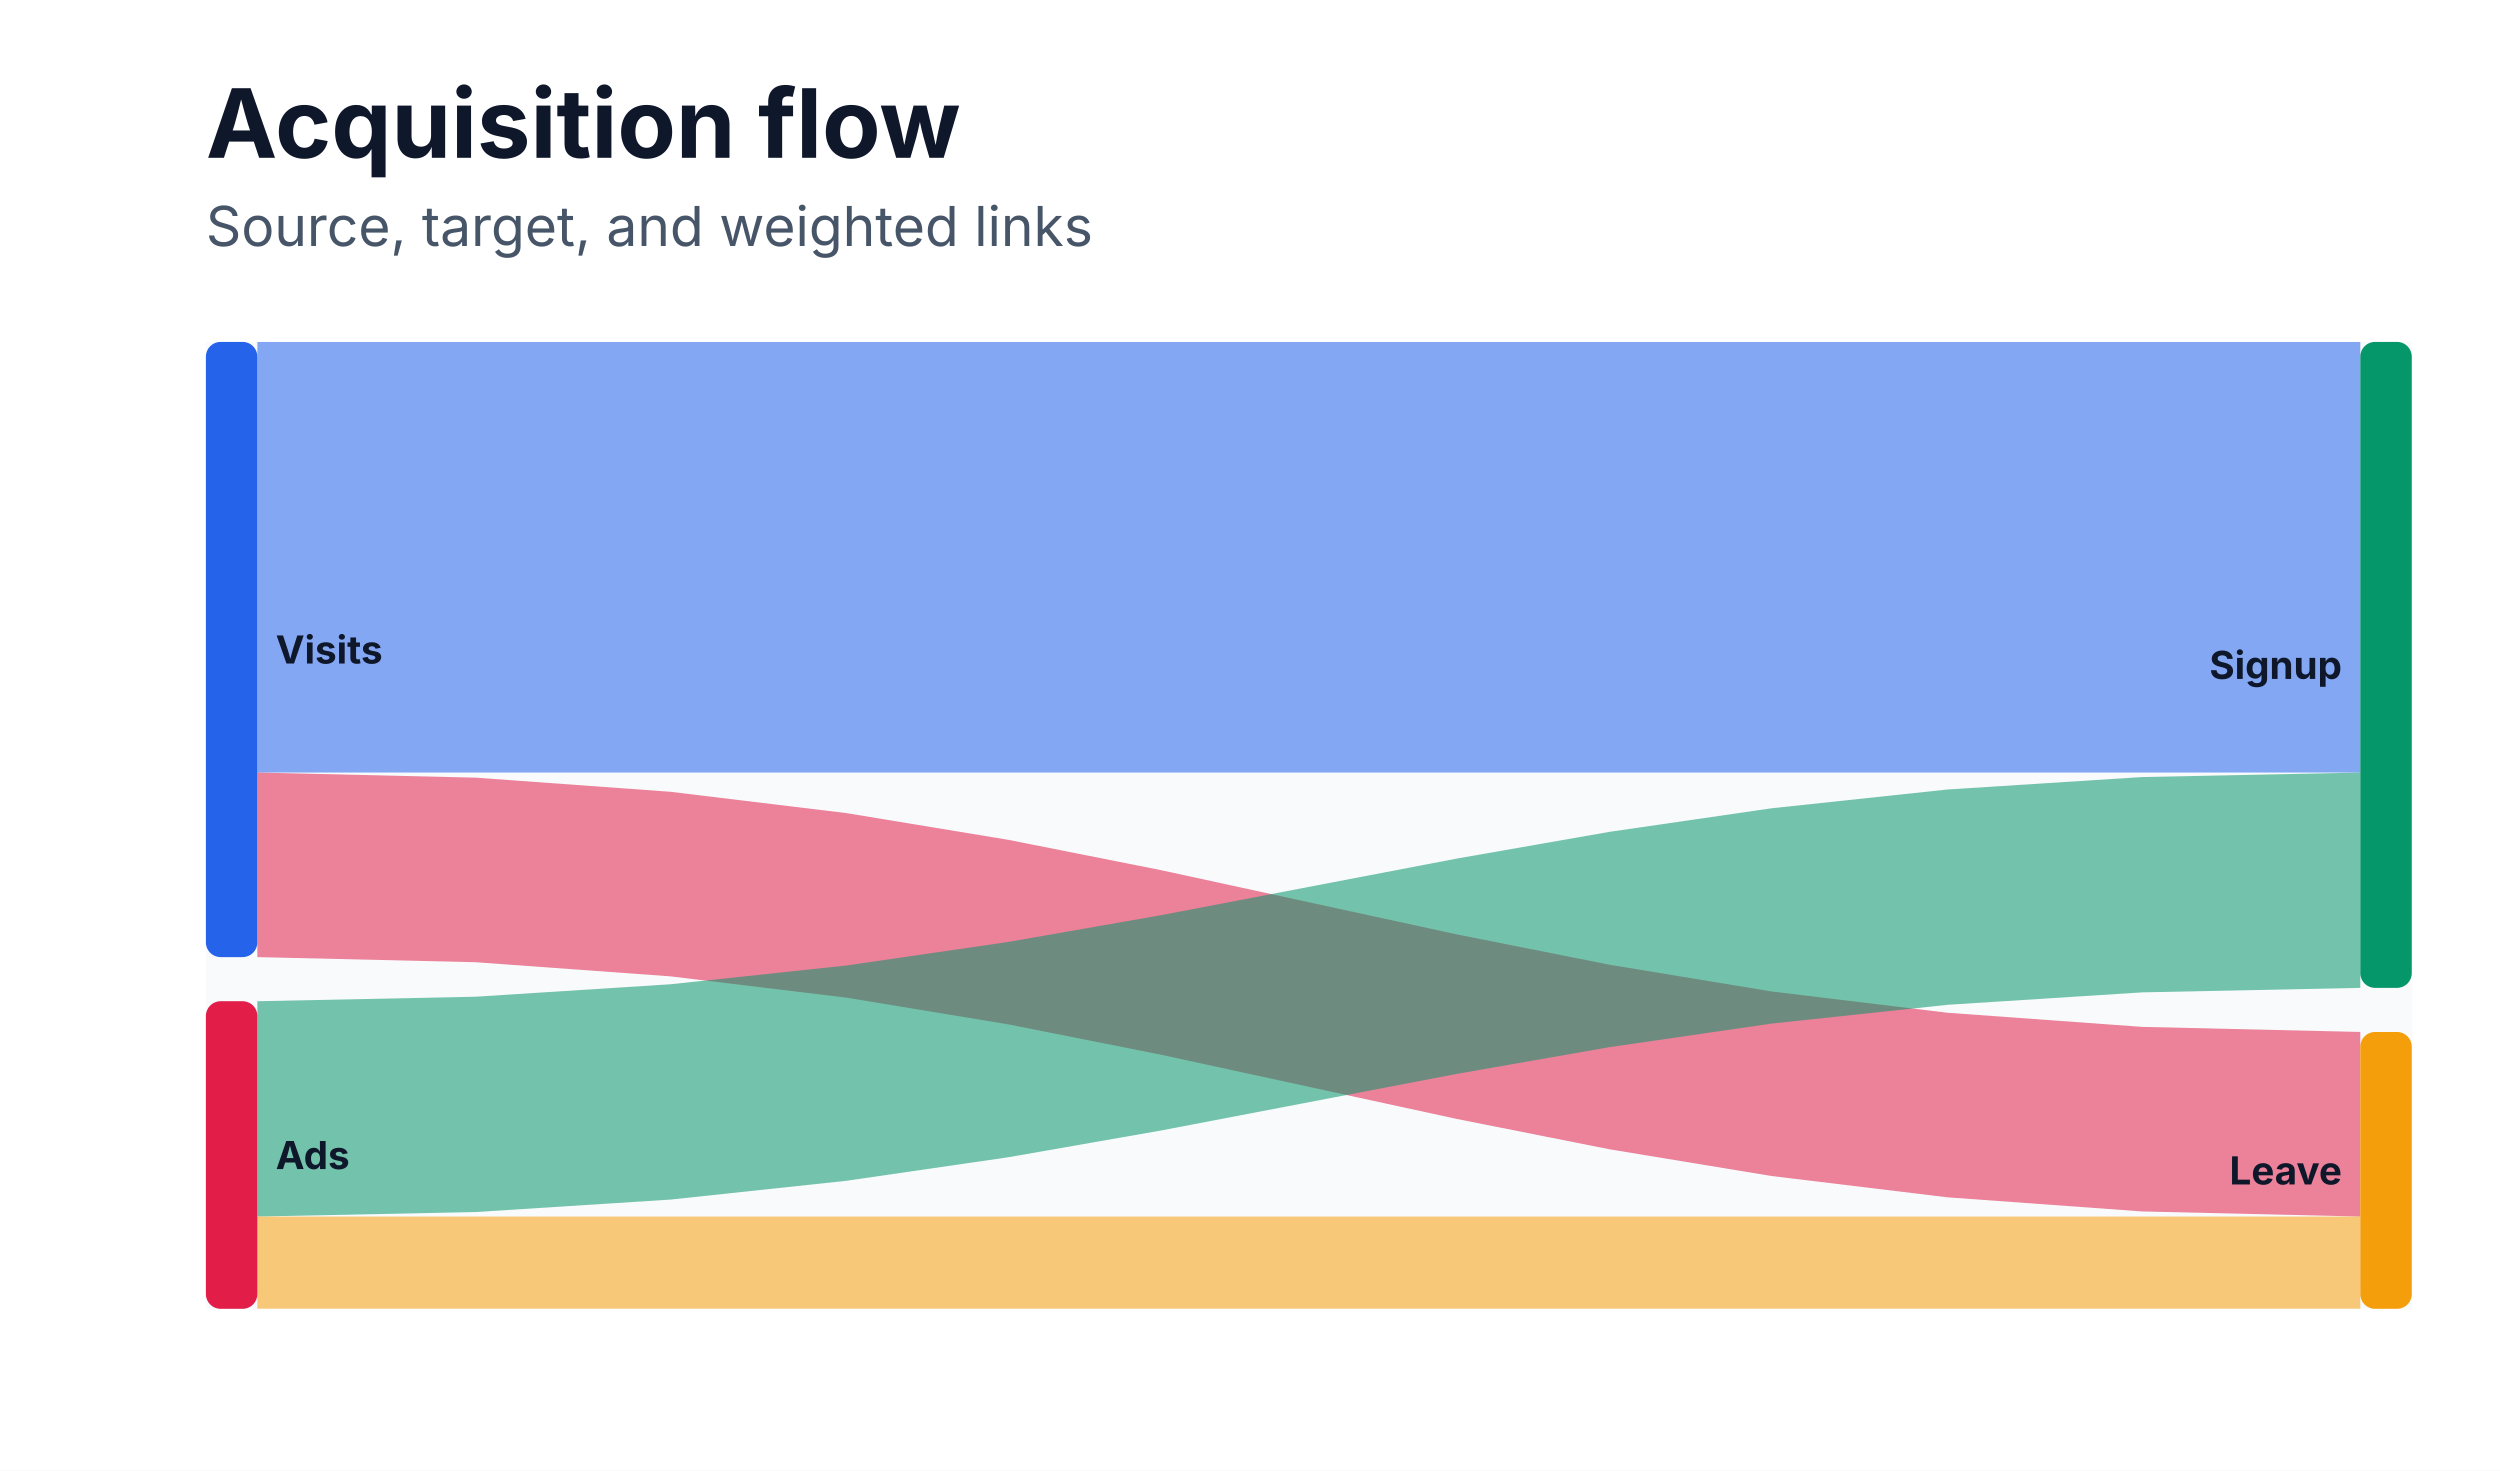
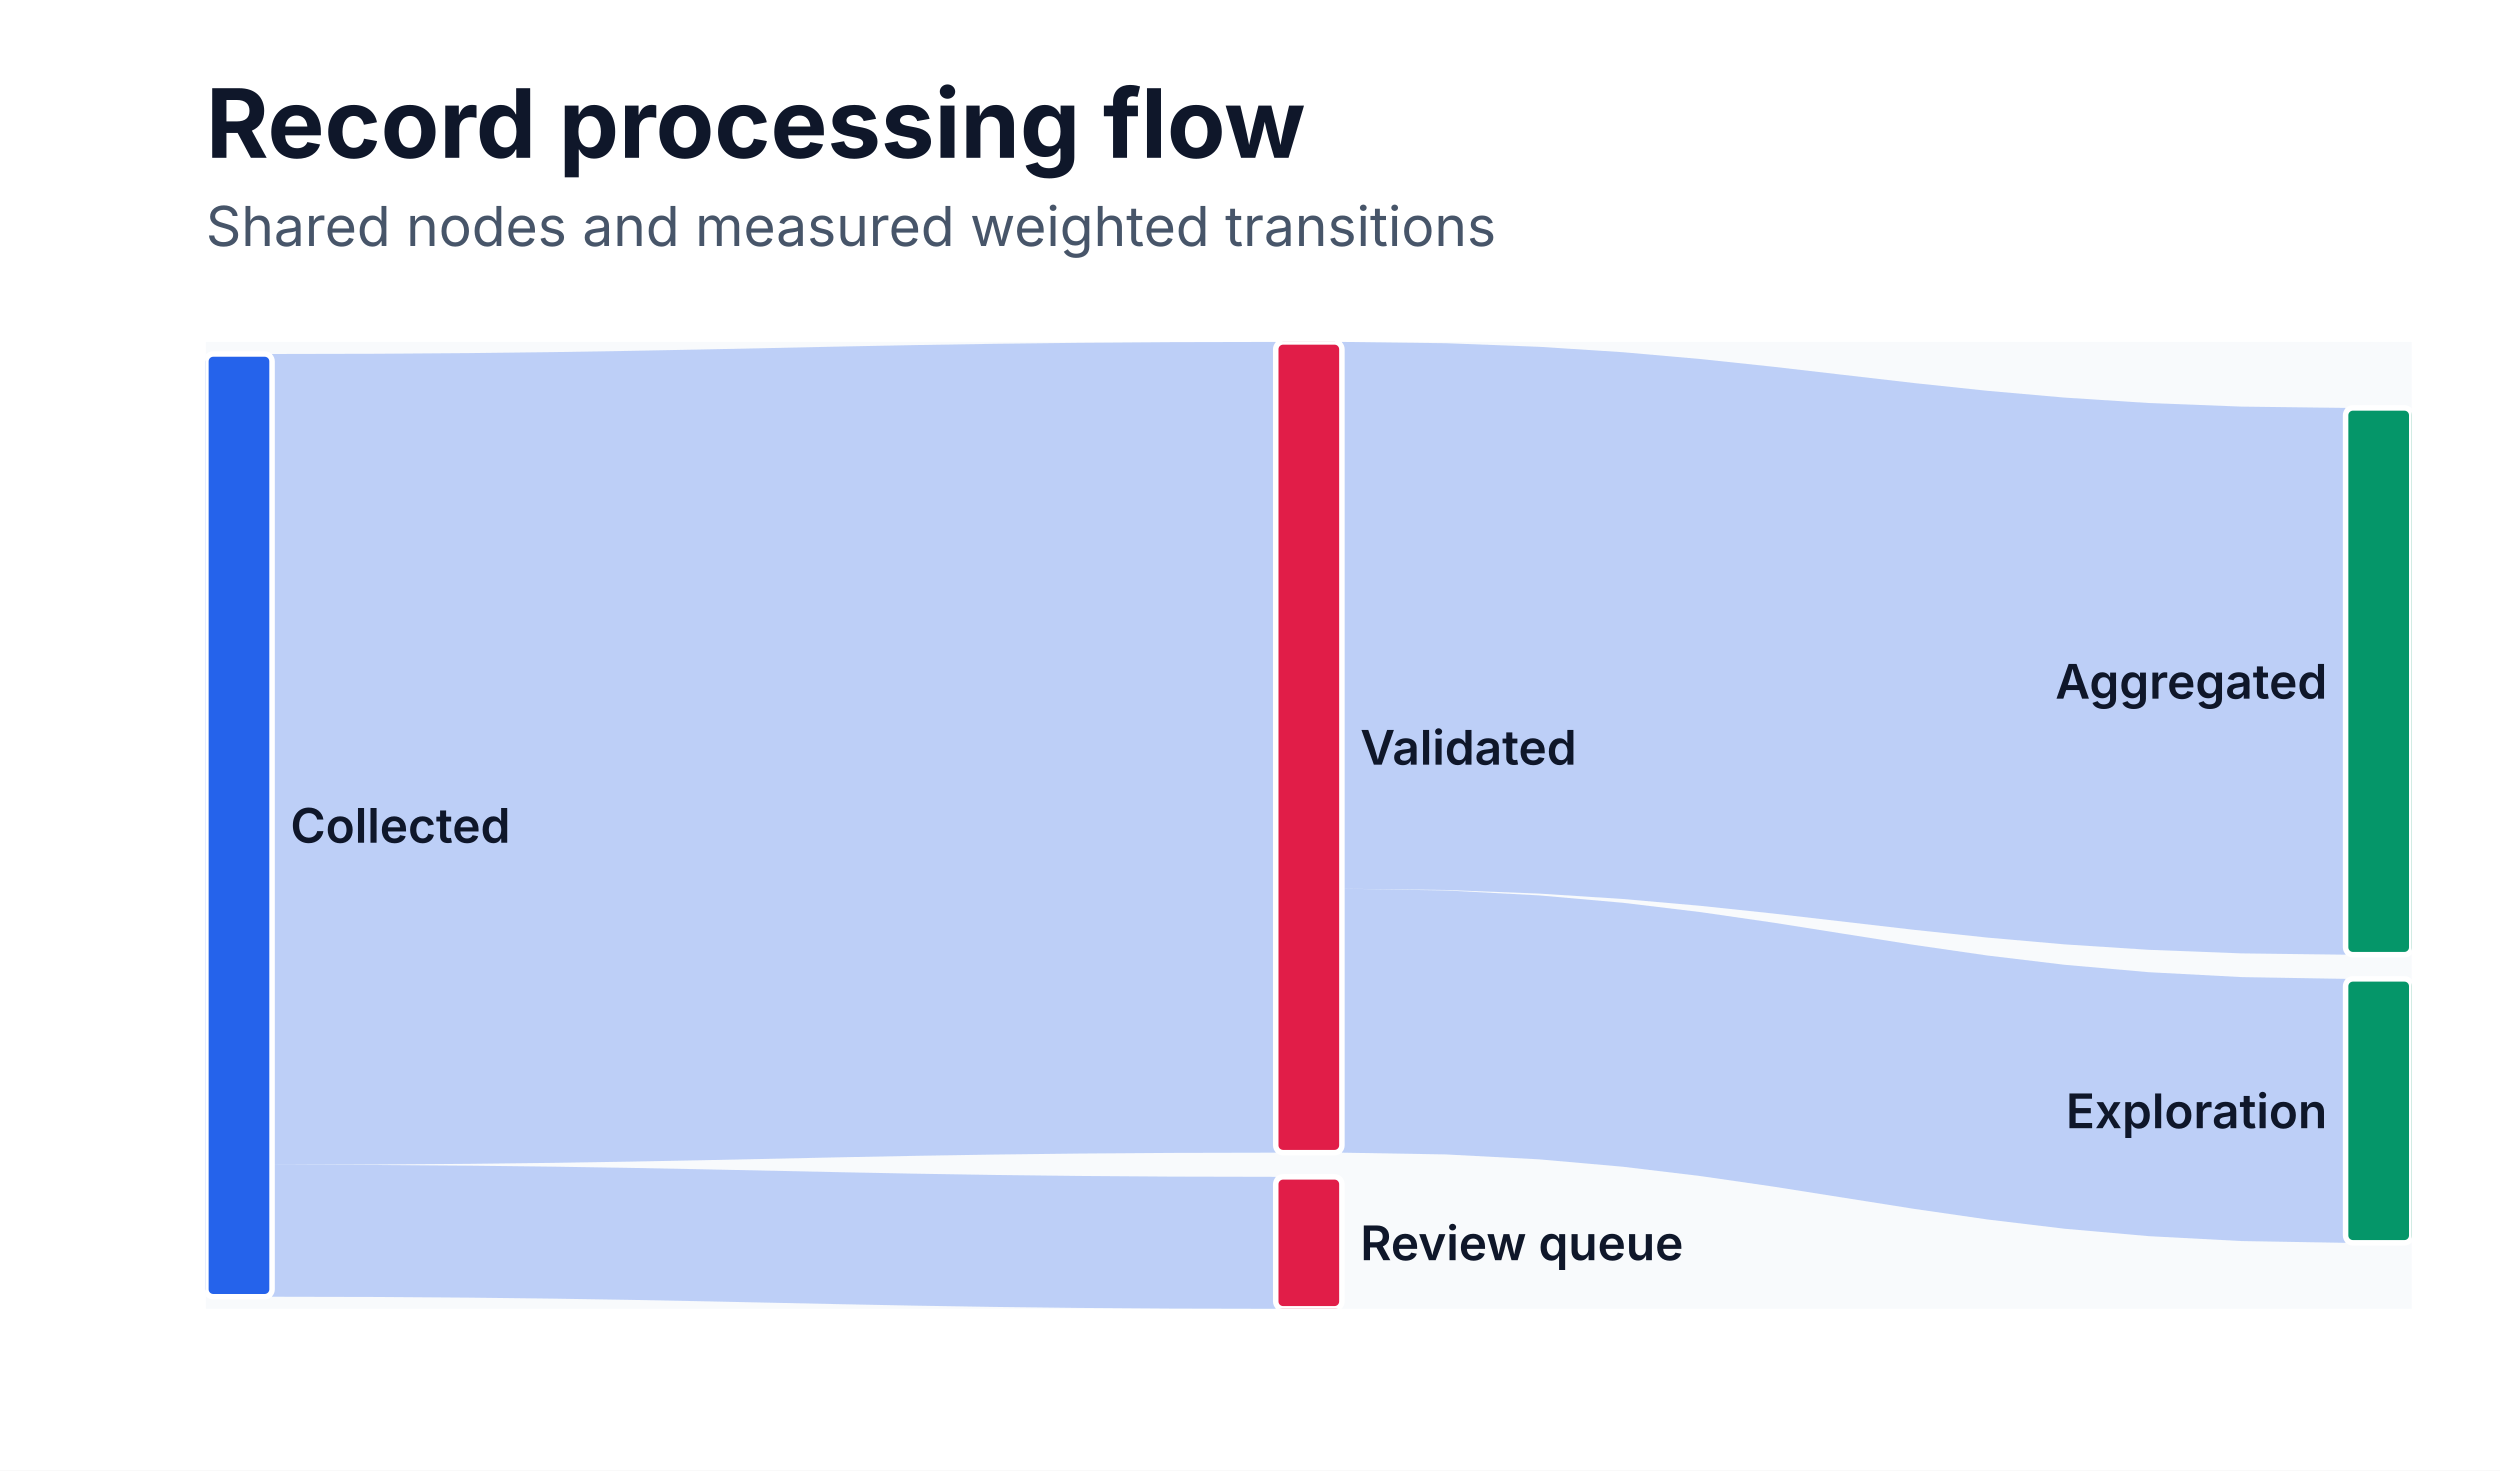
<svg xmlns="http://www.w3.org/2000/svg" width="680" height="400" viewBox="0 0 680 400" role="img" aria-labelledby="title description">
  <defs>
    <clipPath id="clip-1">
      <rect x="56" y="93" width="600" height="263" />
    </clipPath>
  </defs>
  <rect width="100%" height="100%" fill="#ffffff" />
  <g data-scene-node="scene:root">
    <rect data-scene-node="chart:panel" x="56" y="93" width="600" height="263" rx="0" fill="#f8fafc" />
    <g data-scene-node="layer-0:group" clip-path="url(#clip-1)">
-       <path data-scene-node="layer-0:flow:0" opacity="0.55" d="M 70 93 L 129.319 93 L 182.281 93 L 230.16 93 L 274.225 93 L 315.748 93 L 356 93 L 396.252 93 L 437.775 93 L 481.84 93 L 529.719 93 L 582.681 93 L 642 93 L 642 210.133 L 582.681 210.133 L 529.719 210.133 L 481.84 210.133 L 437.775 210.133 L 396.252 210.133 L 356 210.133 L 315.748 210.133 L 274.225 210.133 L 230.16 210.133 L 182.281 210.133 L 129.319 210.133 L 70 210.133 Z" fill="#2563eb" stroke-linejoin="round" />
-       <path data-scene-node="layer-0:flow:1" opacity="0.55" d="M 70 210.133 L 129.319 211.522 L 182.281 215.36 L 230.16 221.159 L 274.225 228.428 L 315.748 236.678 L 356 245.417 L 396.252 254.156 L 437.775 262.405 L 481.84 269.674 L 529.719 275.473 L 582.681 279.312 L 642 280.7 L 642 330.9 L 582.681 329.512 L 529.719 325.673 L 481.84 319.874 L 437.775 312.605 L 396.252 304.356 L 356 295.617 L 315.748 286.878 L 274.225 278.628 L 230.16 271.359 L 182.281 265.56 L 129.319 261.722 L 70 260.333 Z" fill="#e11d48" stroke-linejoin="round" />
-       <path data-scene-node="layer-0:flow:2" opacity="0.55" d="M 70 272.333 L 129.319 271.109 L 182.281 267.726 L 230.16 262.615 L 274.225 256.207 L 315.748 248.936 L 356 241.233 L 396.252 233.53 L 437.775 226.259 L 481.84 219.852 L 529.719 214.741 L 582.681 211.357 L 642 210.133 L 642 268.7 L 582.681 269.924 L 529.719 273.307 L 481.84 278.419 L 437.775 284.826 L 396.252 292.097 L 356 299.8 L 315.748 307.503 L 274.225 314.774 L 230.16 321.181 L 182.281 326.293 L 129.319 329.676 L 70 330.9 Z" fill="#059669" stroke-linejoin="round" />
-       <path data-scene-node="layer-0:flow:3" opacity="0.55" d="M 70 330.9 L 129.319 330.9 L 182.281 330.9 L 230.16 330.9 L 274.225 330.9 L 315.748 330.9 L 356 330.9 L 396.252 330.9 L 437.775 330.9 L 481.84 330.9 L 529.719 330.9 L 582.681 330.9 L 642 330.9 L 642 356 L 582.681 356 L 529.719 356 L 481.84 356 L 437.775 356 L 396.252 356 L 356 356 L 315.748 356 L 274.225 356 L 230.16 356 L 182.281 356 L 129.319 356 L 70 356 Z" fill="#f59e0b" stroke-linejoin="round" />
-       <rect data-scene-node="layer-0:source:0" x="56" y="93" width="14" height="167.333" rx="4" fill="#2563eb" />
-       <rect data-scene-node="layer-0:source:1" x="56" y="272.333" width="14" height="83.667" rx="4" fill="#e11d48" />
-       <rect data-scene-node="layer-0:target:0" x="642" y="93" width="14" height="175.7" rx="4" fill="#059669" />
-       <rect data-scene-node="layer-0:target:1" x="642" y="280.7" width="14" height="75.3" rx="4" fill="#f59e0b" />
-       <text data-scene-node="layer-0:source-label:0" x="75" y="176.667" fill="#0f172a" font-family="Inter, ui-sans-serif, system-ui, -apple-system, BlinkMacSystemFont, &quot;Segoe UI&quot;, sans-serif" font-size="10.5" font-weight="650" text-anchor="start" dominant-baseline="central">Visits</text>
-       <text data-scene-node="layer-0:source-label:1" x="75" y="314.167" fill="#0f172a" font-family="Inter, ui-sans-serif, system-ui, -apple-system, BlinkMacSystemFont, &quot;Segoe UI&quot;, sans-serif" font-size="10.5" font-weight="650" text-anchor="start" dominant-baseline="central">Ads</text>
-       <text data-scene-node="layer-0:target-label:0" x="637" y="180.85" fill="#0f172a" font-family="Inter, ui-sans-serif, system-ui, -apple-system, BlinkMacSystemFont, &quot;Segoe UI&quot;, sans-serif" font-size="10.5" font-weight="650" text-anchor="end" dominant-baseline="central">Signup</text>
-       <text data-scene-node="layer-0:target-label:1" x="637" y="318.35" fill="#0f172a" font-family="Inter, ui-sans-serif, system-ui, -apple-system, BlinkMacSystemFont, &quot;Segoe UI&quot;, sans-serif" font-size="10.5" font-weight="650" text-anchor="end" dominant-baseline="central">Leave</text>
+       <path data-scene-node="layer-0:flow-link:flow-0" d="M 74 96.288 L 102.311 96.223 L 127.589 96.044 L 150.44 95.774 L 171.471 95.435 L 191.289 95.051 L 210.5 94.644 L 229.711 94.237 L 249.529 93.852 L 270.56 93.514 L 293.411 93.244 L 318.689 93.065 L 347 93 L 347 313.525 L 318.689 313.59 L 293.411 313.769 L 270.56 314.039 L 249.529 314.378 L 229.711 314.762 L 210.5 315.169 L 191.289 315.576 L 171.471 315.961 L 150.44 316.299 L 127.589 316.569 L 102.311 316.748 L 74 316.813 Z" fill="#2563eb47" stroke-linecap="round" stroke-linejoin="round" />
+       <path data-scene-node="layer-0:flow-link:flow-1" d="M 74 316.813 L 102.311 316.878 L 127.589 317.057 L 150.44 317.327 L 171.471 317.665 L 191.289 318.05 L 210.5 318.457 L 229.711 318.864 L 249.529 319.248 L 270.56 319.587 L 293.411 319.857 L 318.689 320.036 L 347 320.101 L 347 356 L 318.689 355.935 L 293.411 355.756 L 270.56 355.486 L 249.529 355.148 L 229.711 354.763 L 210.5 354.356 L 191.289 353.949 L 171.471 353.565 L 150.44 353.226 L 127.589 352.956 L 102.311 352.777 L 74 352.713 Z" fill="#2563eb47" stroke-linecap="round" stroke-linejoin="round" />
+       <path data-scene-node="layer-0:flow-link:flow-2" d="M 365 93 L 393.311 93.353 L 418.589 94.33 L 441.44 95.805 L 462.471 97.654 L 482.289 99.752 L 501.5 101.975 L 520.711 104.198 L 540.529 106.296 L 561.56 108.145 L 584.411 109.62 L 609.689 110.597 L 638 110.95 L 638 259.676 L 609.689 259.323 L 584.411 258.347 L 561.56 256.872 L 540.529 255.023 L 520.711 252.924 L 501.5 250.701 L 482.289 248.478 L 462.471 246.38 L 441.44 244.531 L 418.589 243.056 L 393.311 242.08 L 365 241.726 Z" fill="#2563eb47" stroke-linecap="round" stroke-linejoin="round" />
+       <path data-scene-node="layer-0:flow-link:flow-3" d="M 365 241.726 L 393.311 242.209 L 418.589 243.543 L 441.44 245.558 L 462.471 248.085 L 482.289 250.952 L 501.5 253.989 L 520.711 257.026 L 540.529 259.893 L 561.56 262.419 L 584.411 264.435 L 609.689 265.769 L 638 266.251 L 638 338.05 L 609.689 337.568 L 584.411 336.234 L 561.56 334.218 L 540.529 331.692 L 520.711 328.825 L 501.5 325.788 L 482.289 322.751 L 462.471 319.884 L 441.44 317.357 L 418.589 315.342 L 393.311 314.008 L 365 313.525 Z" fill="#2563eb47" stroke-linecap="round" stroke-linejoin="round" />
+       <rect data-scene-node="layer-0:flow-node:Collected" x="56" y="96.287" width="18" height="256.425" rx="2" fill="#2563eb" stroke="#ffffff" stroke-width="1.5" />
+       <rect data-scene-node="layer-0:flow-node:Validated" x="347" y="93" width="18" height="220.525" rx="2" fill="#e11d48" stroke="#ffffff" stroke-width="1.5" />
+       <rect data-scene-node="layer-0:flow-node:Review queue" x="347" y="320.101" width="18" height="35.9" rx="2" fill="#e11d48" stroke="#ffffff" stroke-width="1.5" />
+       <rect data-scene-node="layer-0:flow-node:Aggregated" x="638" y="110.95" width="18" height="148.726" rx="2" fill="#059669" stroke="#ffffff" stroke-width="1.5" />
+       <rect data-scene-node="layer-0:flow-node:Exploration" x="638" y="266.251" width="18" height="71.799" rx="2" fill="#059669" stroke="#ffffff" stroke-width="1.5" />
+       <text data-scene-node="layer-0:flow-label:Collected" x="79" y="224.5" fill="#0f172a" font-family="Inter, ui-sans-serif, system-ui, -apple-system, BlinkMacSystemFont, &quot;Segoe UI&quot;, sans-serif" font-size="13" font-weight="600" text-anchor="start" dominant-baseline="central">Collected</text>
+       <text data-scene-node="layer-0:flow-label:Validated" x="370" y="203.263" fill="#0f172a" font-family="Inter, ui-sans-serif, system-ui, -apple-system, BlinkMacSystemFont, &quot;Segoe UI&quot;, sans-serif" font-size="13" font-weight="600" text-anchor="start" dominant-baseline="central">Validated</text>
+       <text data-scene-node="layer-0:flow-label:Review queue" x="370" y="338.05" fill="#0f172a" font-family="Inter, ui-sans-serif, system-ui, -apple-system, BlinkMacSystemFont, &quot;Segoe UI&quot;, sans-serif" font-size="13" font-weight="600" text-anchor="start" dominant-baseline="central">Review queue</text>
+       <text data-scene-node="layer-0:flow-label:Aggregated" x="633" y="185.313" fill="#0f172a" font-family="Inter, ui-sans-serif, system-ui, -apple-system, BlinkMacSystemFont, &quot;Segoe UI&quot;, sans-serif" font-size="13" font-weight="600" text-anchor="end" dominant-baseline="central">Aggregated</text>
+       <text data-scene-node="layer-0:flow-label:Exploration" x="633" y="302.151" fill="#0f172a" font-family="Inter, ui-sans-serif, system-ui, -apple-system, BlinkMacSystemFont, &quot;Segoe UI&quot;, sans-serif" font-size="13" font-weight="600" text-anchor="end" dominant-baseline="central">Exploration</text>
    </g>
-     <text data-scene-node="chart:title" x="56" y="24" fill="#0f172a" font-family="Inter, ui-sans-serif, system-ui, -apple-system, BlinkMacSystemFont, &quot;Segoe UI&quot;, sans-serif" font-size="26" font-weight="700" text-anchor="start" dominant-baseline="text-before-edge">Acquisition flow</text>
-     <text data-scene-node="chart:subtitle" x="56" y="56" fill="#475569" font-family="Inter, ui-sans-serif, system-ui, -apple-system, BlinkMacSystemFont, &quot;Segoe UI&quot;, sans-serif" font-size="15" font-weight="400" text-anchor="start" dominant-baseline="text-before-edge">Source, target, and weighted links</text>
+     <text data-scene-node="chart:title" x="56" y="24" fill="#0f172a" font-family="Inter, ui-sans-serif, system-ui, -apple-system, BlinkMacSystemFont, &quot;Segoe UI&quot;, sans-serif" font-size="26" font-weight="700" text-anchor="start" dominant-baseline="text-before-edge">Record processing flow</text>
+     <text data-scene-node="chart:subtitle" x="56" y="56" fill="#475569" font-family="Inter, ui-sans-serif, system-ui, -apple-system, BlinkMacSystemFont, &quot;Segoe UI&quot;, sans-serif" font-size="15" font-weight="400" text-anchor="start" dominant-baseline="text-before-edge">Shared nodes and measured weighted transitions</text>
  </g>
</svg>
